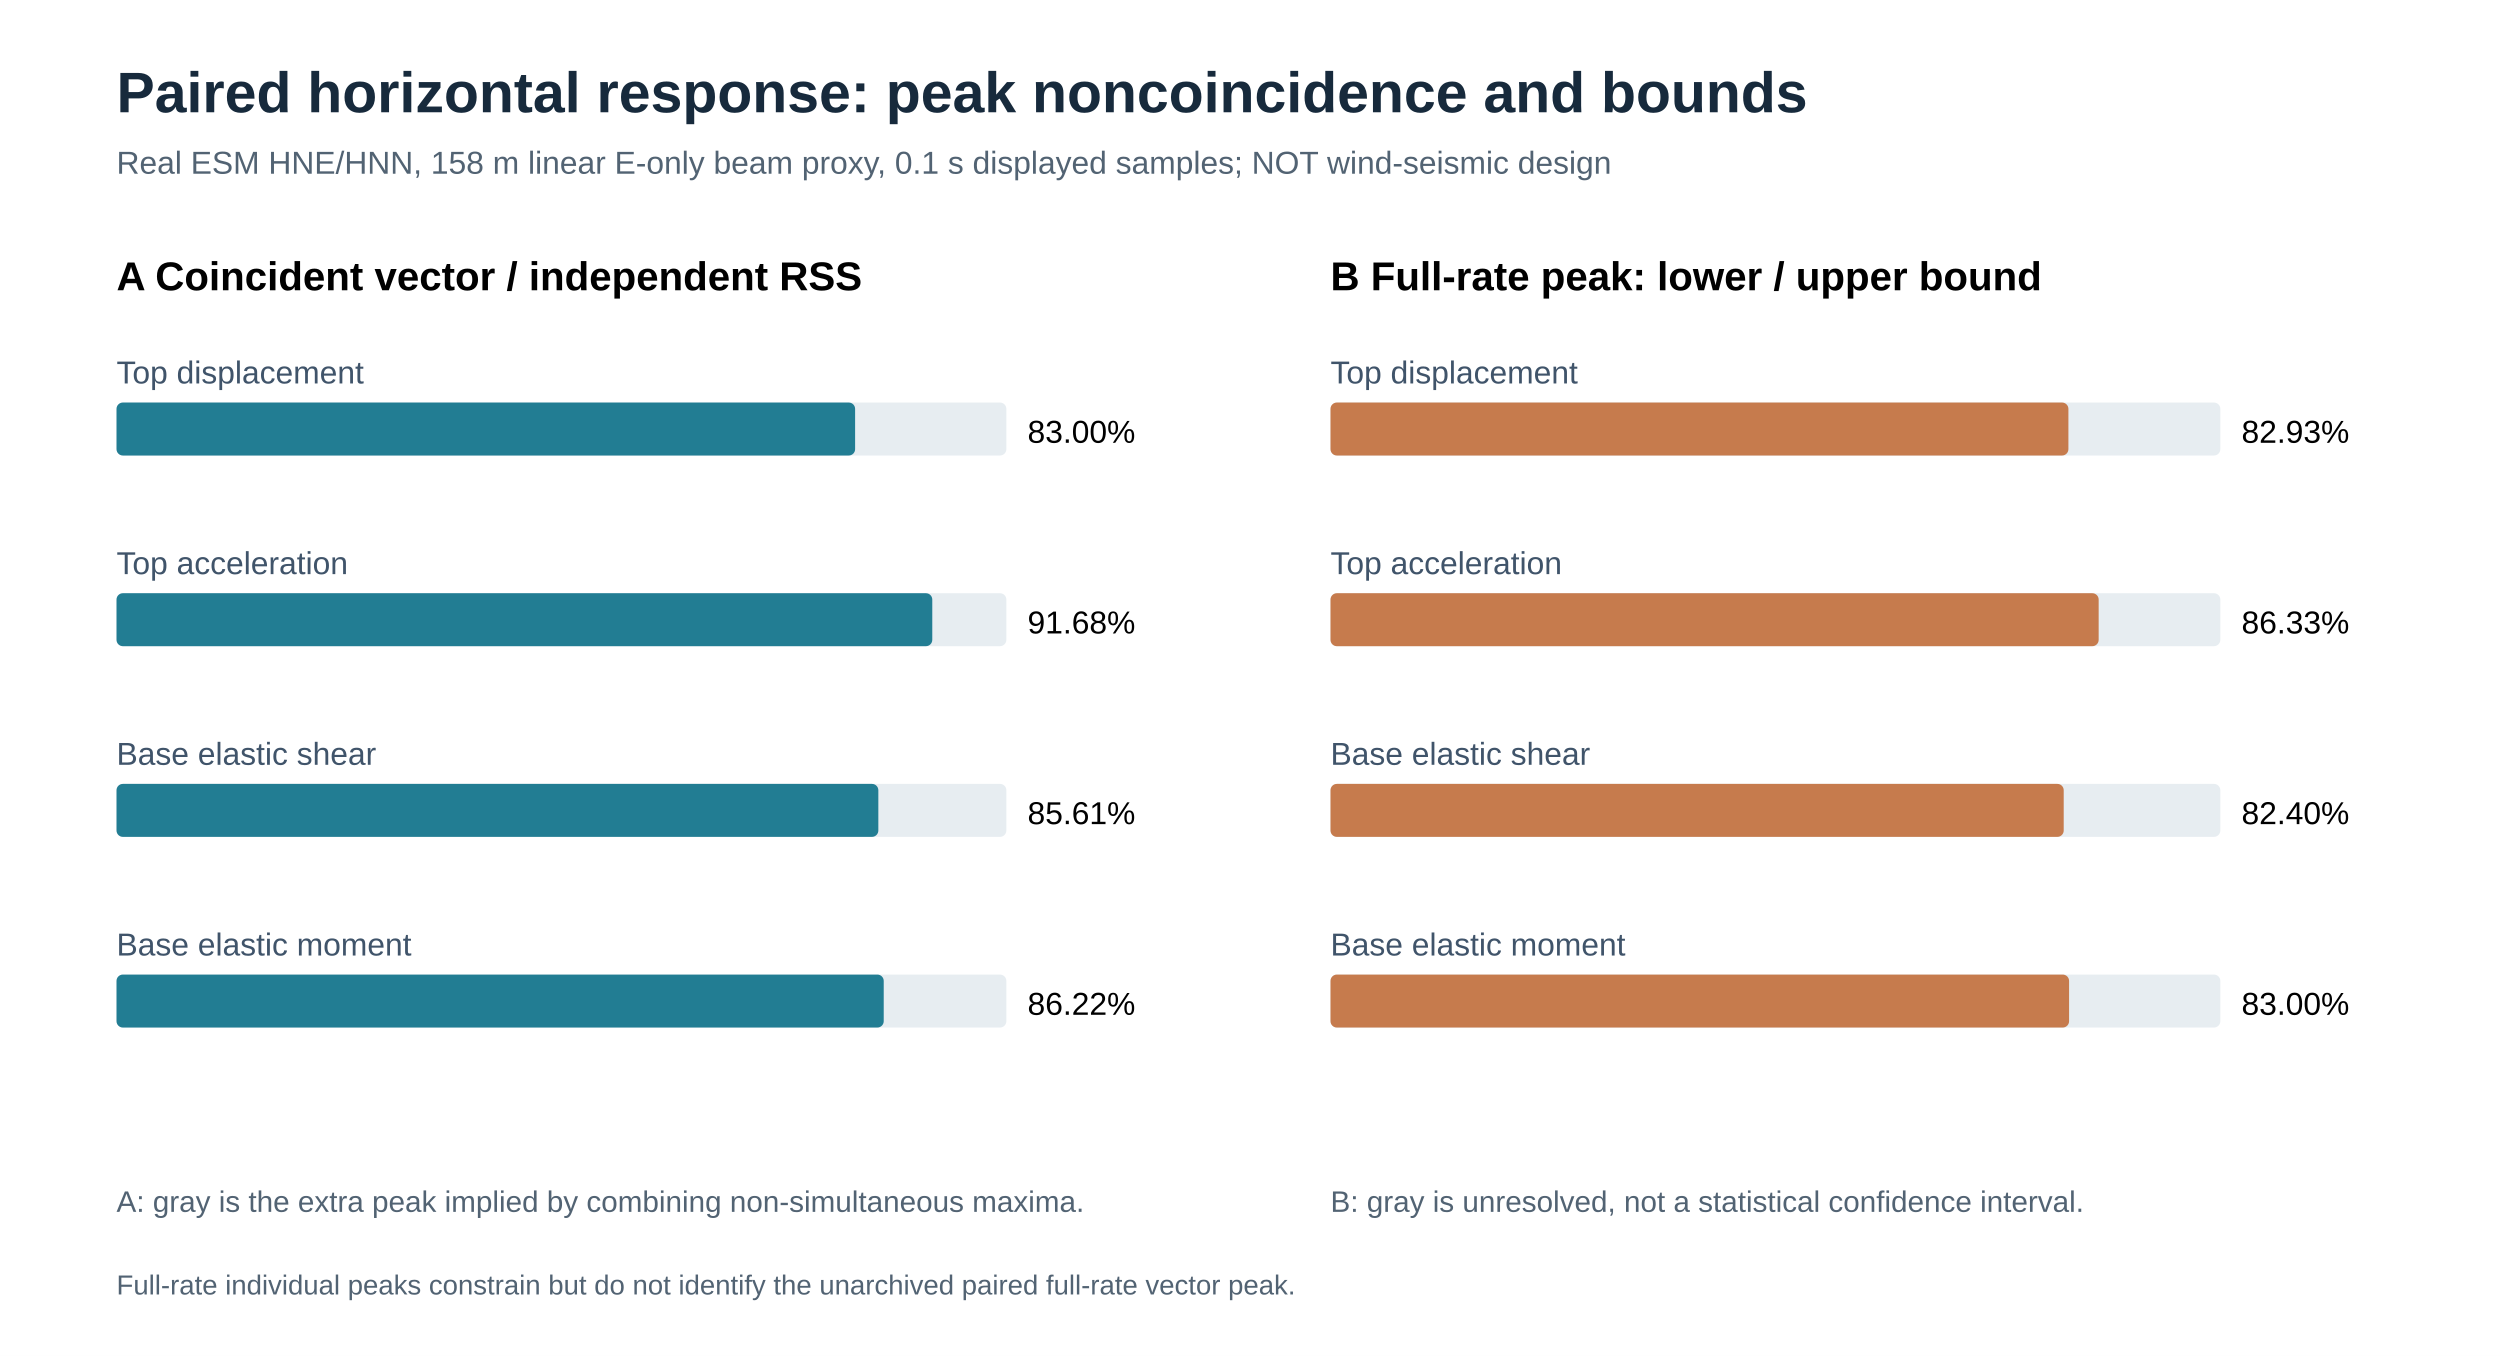
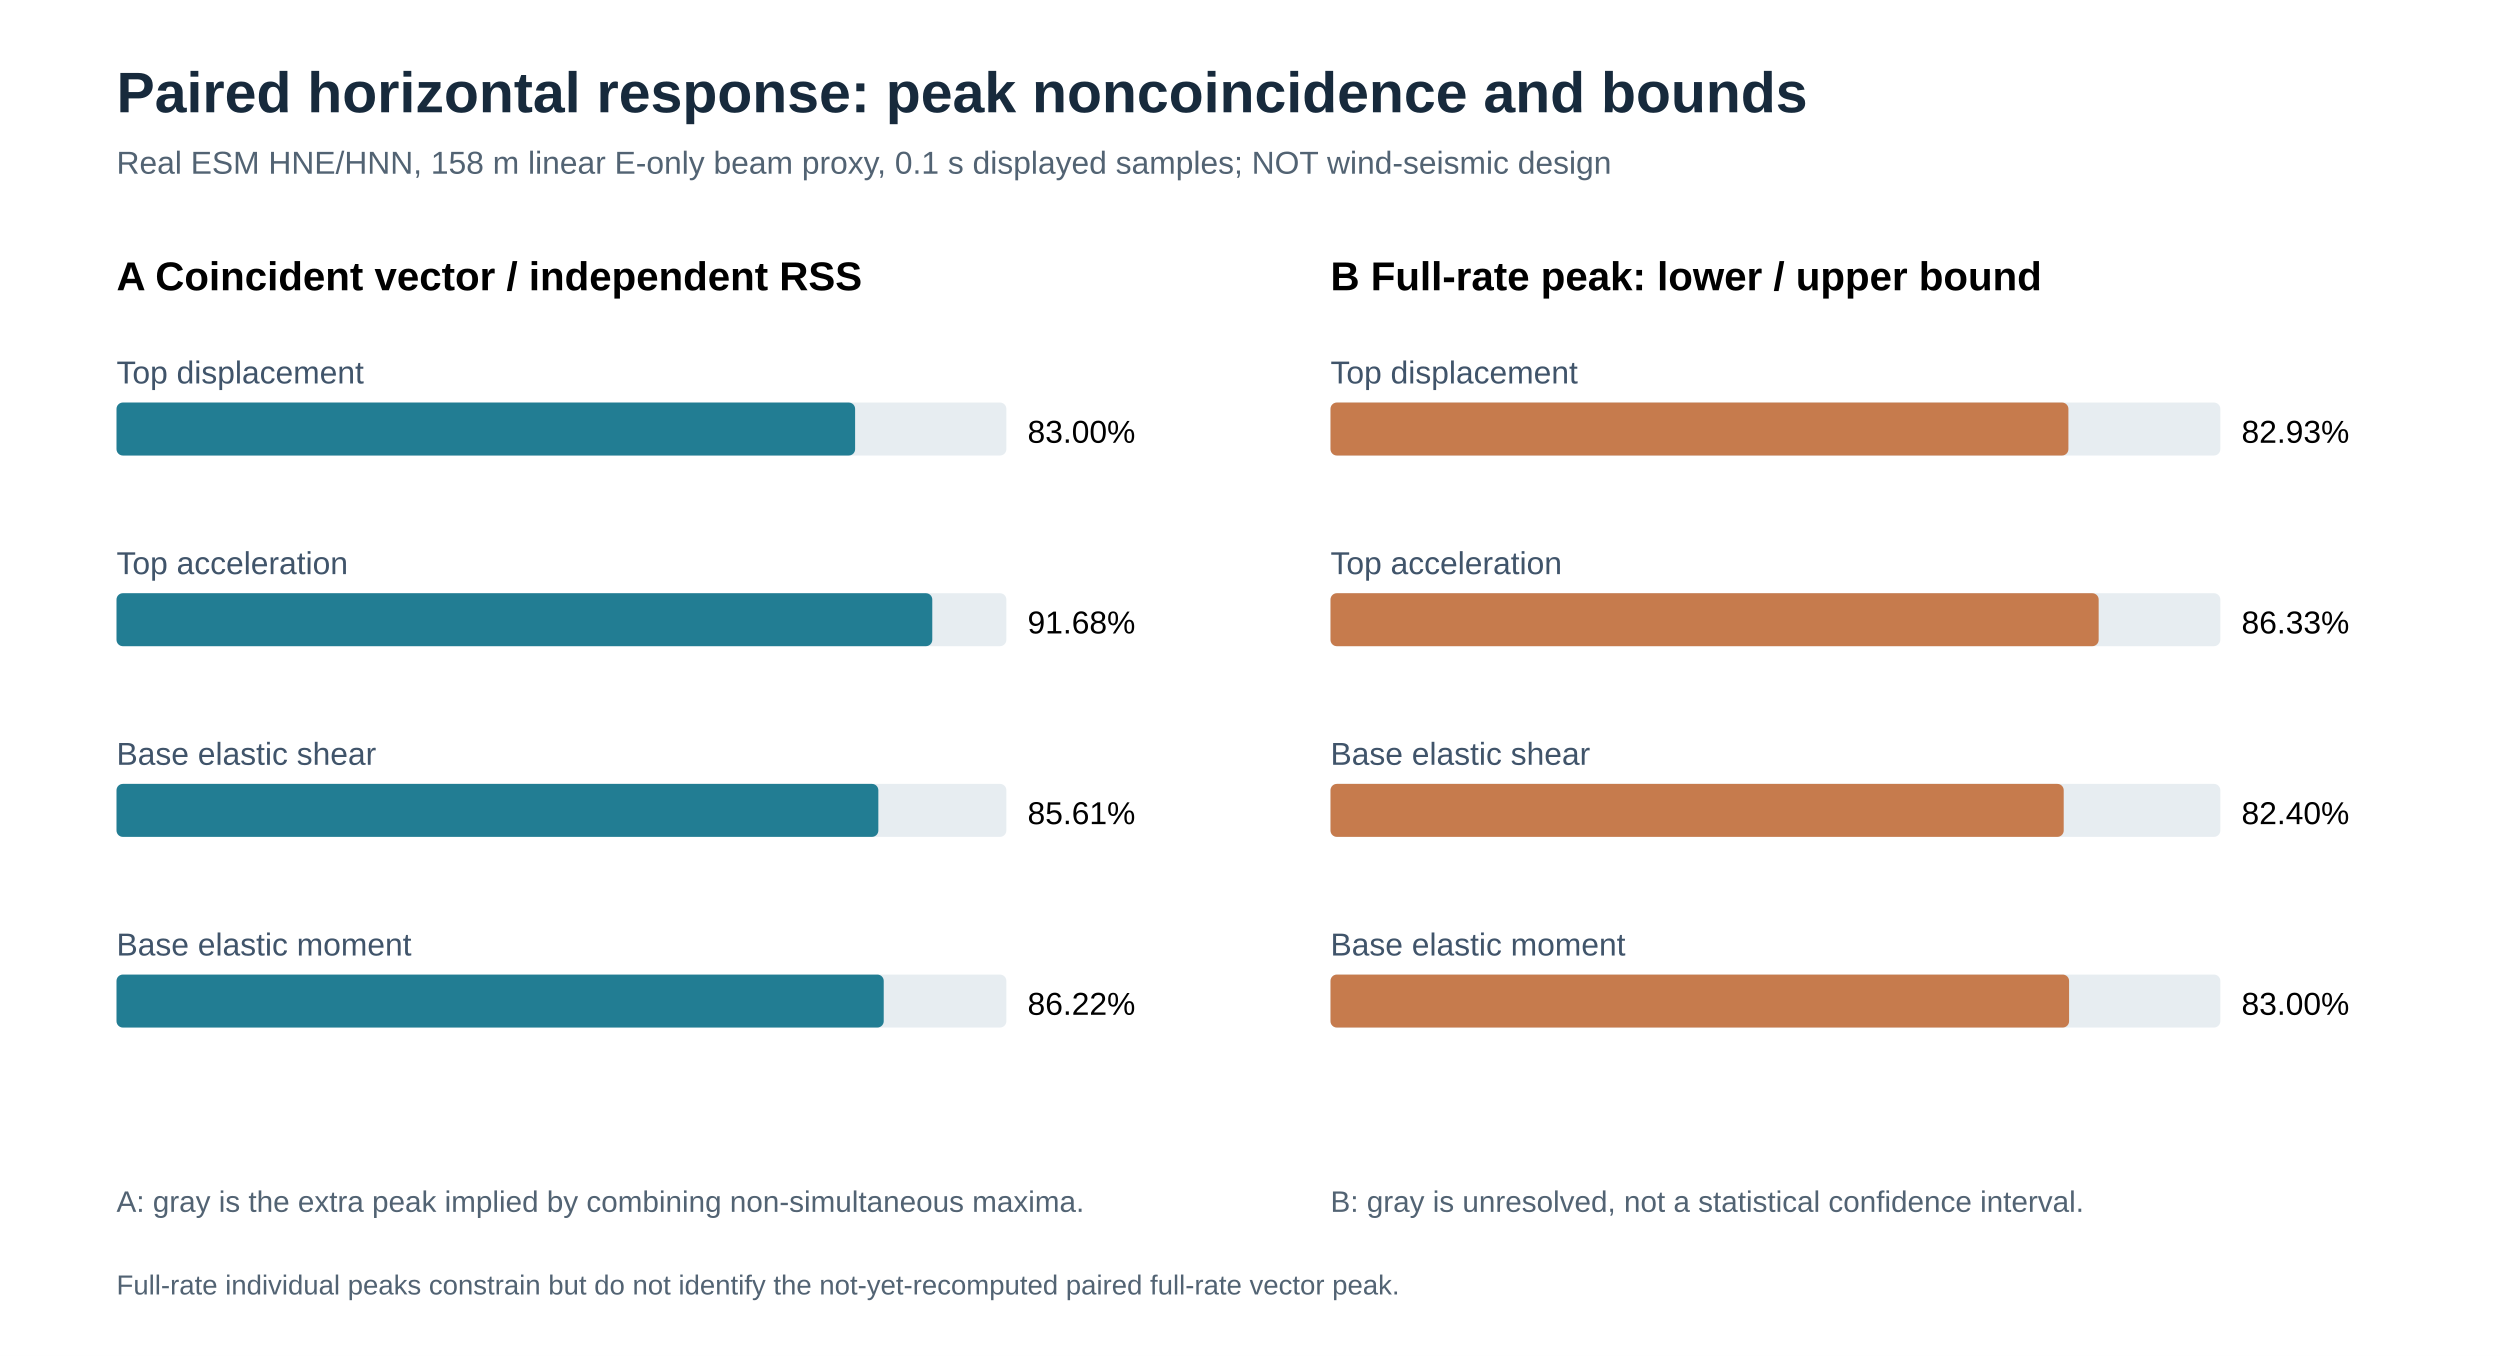
<svg xmlns="http://www.w3.org/2000/svg" width="1180" height="640" viewBox="0 0 1180 640">
  <rect width="1180" height="640" fill="white" />
  <text x="55" y="53" font-family="Arial" font-size="27" font-weight="bold" fill="#172a3c">Paired horizontal response: peak noncoincidence and bounds</text>
  <text x="55" y="82" font-family="Arial" font-size="15" fill="#526373">Real ESM HNE/HNN, 158 m linear E-only beam proxy, 0.1 s displayed samples; NOT wind-seismic design</text>
  <text x="55" y="137" font-family="Arial" font-size="19" font-weight="bold">A  Coincident vector / independent RSS</text>
  <text x="628" y="137" font-family="Arial" font-size="19" font-weight="bold">B  Full-rate peak: lower / upper bound</text>
  <text x="55" y="181" font-family="Arial" font-size="15" fill="#40546a">Top displacement</text>
  <rect x="55" y="190" width="420" height="25" fill="#e7edf1" rx="3" />
  <rect x="55" y="190" width="348.612" height="25" fill="#227d93" rx="3" />
  <text x="485" y="209" font-family="Arial" font-size="15">83.00%</text>
  <text x="628" y="181" font-family="Arial" font-size="15" fill="#40546a">Top displacement</text>
  <rect x="628" y="190" width="420" height="25" fill="#e7edf1" rx="3" />
  <rect x="628" y="190" width="348.289" height="25" fill="#c67b4d" rx="3" />
  <text x="1058" y="209" font-family="Arial" font-size="15">82.93%</text>
  <text x="55" y="271" font-family="Arial" font-size="15" fill="#40546a">Top acceleration</text>
  <rect x="55" y="280" width="420" height="25" fill="#e7edf1" rx="3" />
  <rect x="55" y="280" width="385.036" height="25" fill="#227d93" rx="3" />
  <text x="485" y="299" font-family="Arial" font-size="15">91.68%</text>
  <text x="628" y="271" font-family="Arial" font-size="15" fill="#40546a">Top acceleration</text>
  <rect x="628" y="280" width="420" height="25" fill="#e7edf1" rx="3" />
  <rect x="628" y="280" width="362.569" height="25" fill="#c67b4d" rx="3" />
  <text x="1058" y="299" font-family="Arial" font-size="15">86.33%</text>
  <text x="55" y="361" font-family="Arial" font-size="15" fill="#40546a">Base elastic shear</text>
  <rect x="55" y="370" width="420" height="25" fill="#e7edf1" rx="3" />
  <rect x="55" y="370" width="359.577" height="25" fill="#227d93" rx="3" />
  <text x="485" y="389" font-family="Arial" font-size="15">85.61%</text>
  <text x="628" y="361" font-family="Arial" font-size="15" fill="#40546a">Base elastic shear</text>
  <rect x="628" y="370" width="420" height="25" fill="#e7edf1" rx="3" />
  <rect x="628" y="370" width="346.072" height="25" fill="#c67b4d" rx="3" />
  <text x="1058" y="389" font-family="Arial" font-size="15">82.40%</text>
  <text x="55" y="451" font-family="Arial" font-size="15" fill="#40546a">Base elastic moment</text>
  <rect x="55" y="460" width="420" height="25" fill="#e7edf1" rx="3" />
  <rect x="55" y="460" width="362.117" height="25" fill="#227d93" rx="3" />
  <text x="485" y="479" font-family="Arial" font-size="15">86.22%</text>
  <text x="628" y="451" font-family="Arial" font-size="15" fill="#40546a">Base elastic moment</text>
  <rect x="628" y="460" width="420" height="25" fill="#e7edf1" rx="3" />
  <rect x="628" y="460" width="348.609" height="25" fill="#c67b4d" rx="3" />
  <text x="1058" y="479" font-family="Arial" font-size="15">83.00%</text>
  <text x="55" y="572" font-family="Arial" font-size="14" fill="#526373">A: gray is the extra peak implied by combining non-simultaneous maxima.</text>
  <text x="628" y="572" font-family="Arial" font-size="14" fill="#526373">B: gray is unresolved, not a statistical confidence interval.</text>
-   <text x="55" y="611" font-family="Arial" font-size="13" fill="#526373">Full-rate individual peaks constrain but do not identify the unarchived paired full-rate vector peak.</text>
+   <text x="55" y="611" font-family="Arial" font-size="13" fill="#526373">Full-rate individual peaks constrain but do not identify the not-yet-recomputed paired full-rate vector peak.</text>
</svg>
